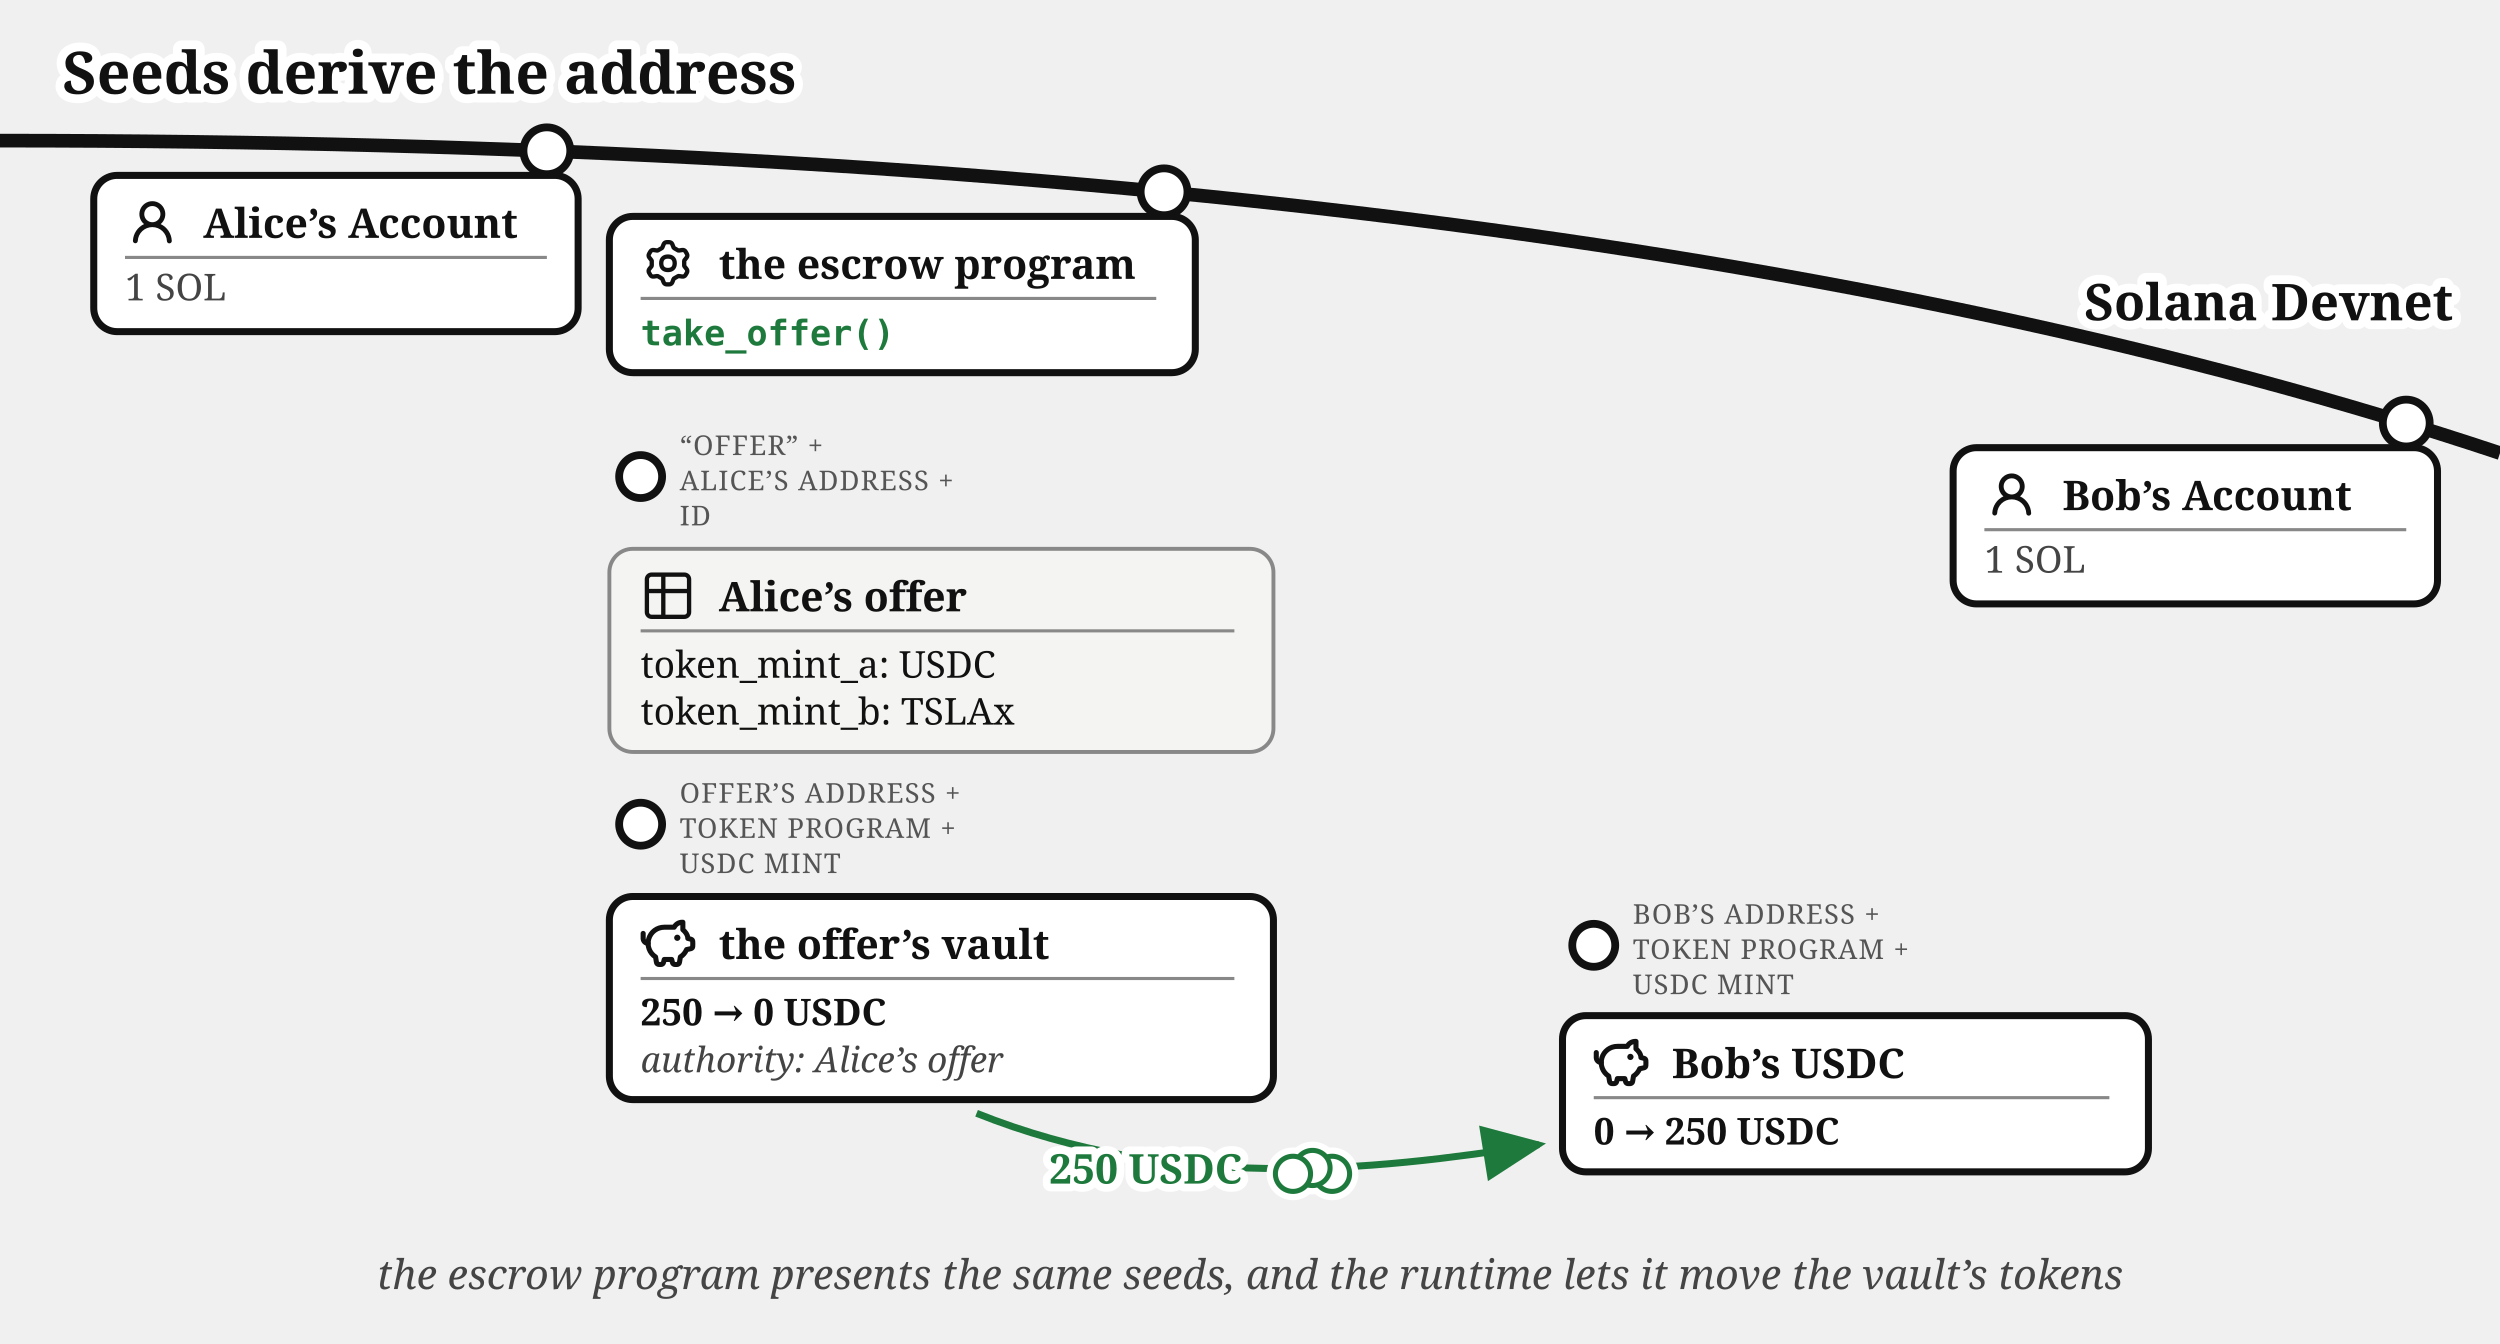
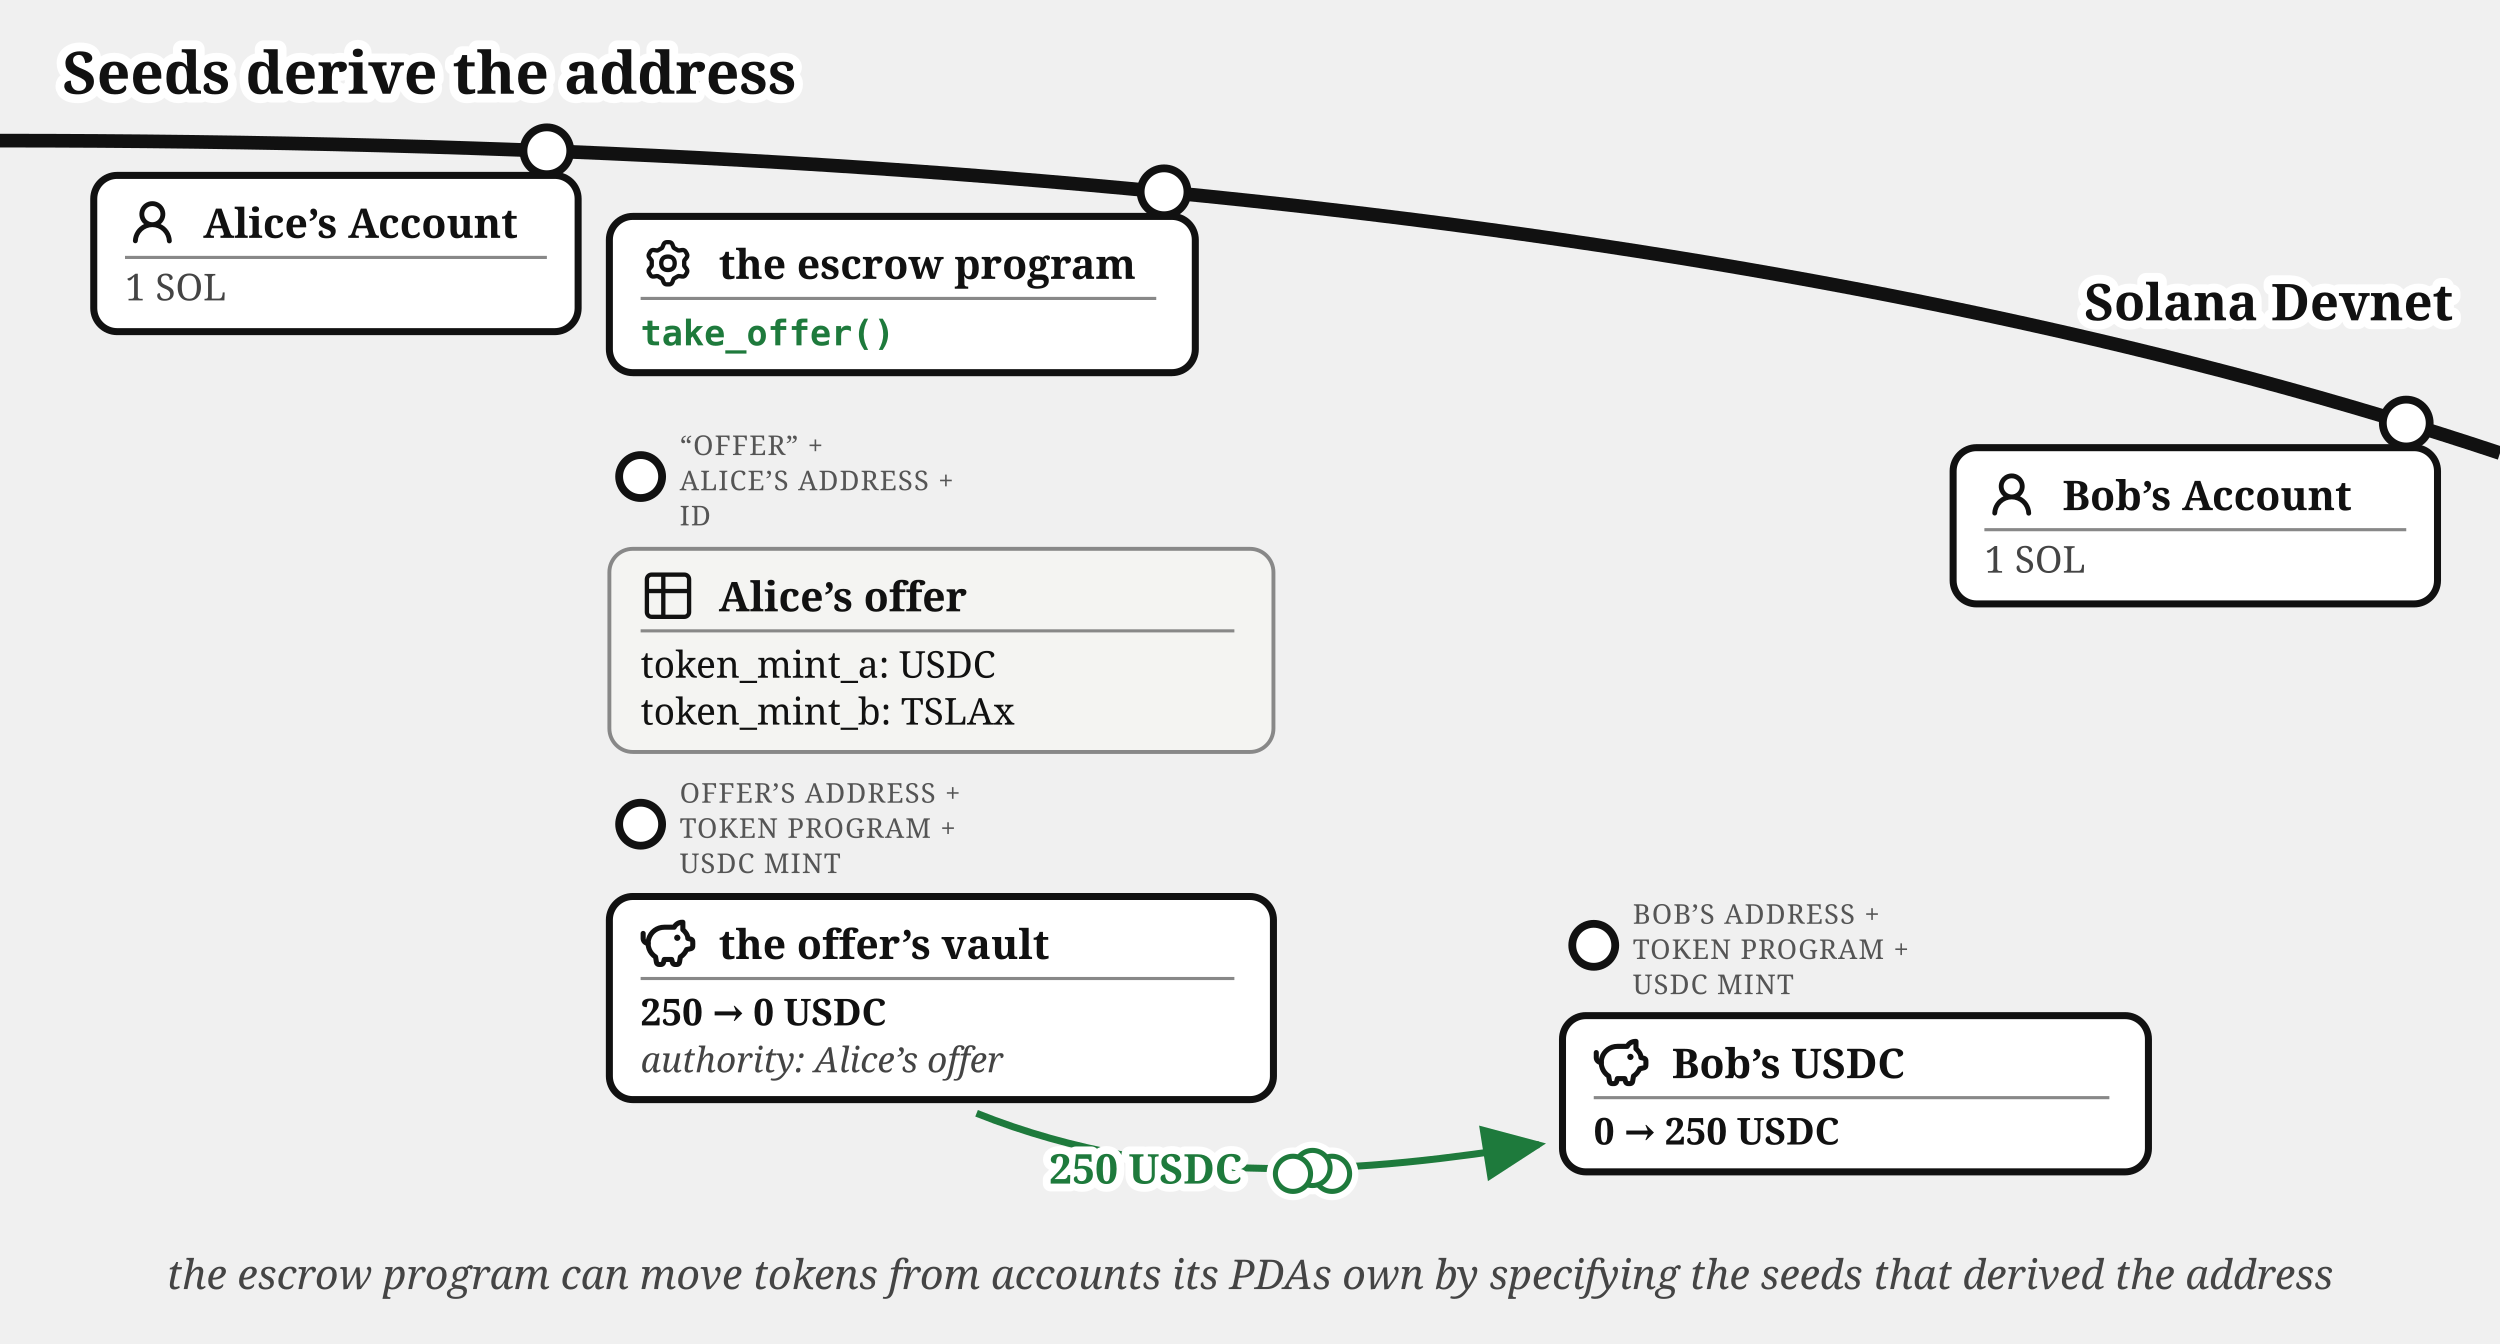
<svg xmlns="http://www.w3.org/2000/svg" viewBox="0 0 640 344" font-family="Gelasio, Georgia, serif" fill="#111">
  <text stroke="#fff" stroke-width="4.5" paint-order="stroke" stroke-linejoin="round" x="16" y="24" font-size="15" font-weight="bold">Seeds derive the address</text>
  <defs>
    <marker id="pda-derivation-a" markerWidth="9" markerHeight="8" refX="8" refY="4" orient="auto">
      <path d="M0,0 L9,4 L0,8 z" fill="#1e7a3c" />
    </marker>
  </defs>
  <path d="M 0,36 Q 400,36 640,116" fill="none" stroke="#111" stroke-width="3.5" />
  <text stroke="#fff" stroke-width="4.5" paint-order="stroke" stroke-linejoin="round" x="628" y="82" font-size="13" font-weight="bold" text-anchor="end">Solana Devnet</text>
  <circle cx="140" cy="38.6" r="6" fill="#fff" stroke="#111" stroke-width="2" />
  <g>
    <rect x="24" y="44.9" width="124" height="40" rx="6" fill="#fff" stroke="#111" stroke-width="1.8" />
    <g transform="translate(32,49.9)">
      <g transform="translate(0.36,0.767) scale(0.8301)" fill="#111">
        <path d="M10.561 8.073a6 6 0 0 1 3.432 5.142a.75.75 0 1 1-1.498.07a4.5 4.5 0 0 0-8.99 0a.75.75 0 0 1-1.498-.07a6 6 0 0 1 3.431-5.142a3.999 3.999 0 1 1 5.123 0M10.5 5a2.5 2.5 0 1 0-5 0a2.5 2.5 0 0 0 5 0" />
      </g>
    </g>
    <text x="52" y="60.9" font-size="10.5" font-weight="bold">Alice’s Account</text>
    <line x1="32" y1="65.9" x2="140" y2="65.9" stroke="#888" stroke-width="0.8" />
    <text x="32" y="76.9" font-size="9.5" fill="#444">1 SOL</text>
  </g>
  <circle cx="298" cy="49.1" r="6" fill="#fff" stroke="#111" stroke-width="2" />
  <g>
    <rect x="156" y="55.4" width="150" height="40" rx="6" fill="#fff" stroke="#111" stroke-width="1.8" />
    <g transform="translate(164,60.4)">
      <g transform="translate(0.951,0.952) scale(0.864)" fill="none" stroke="#111" stroke-linecap="round" stroke-linejoin="round" stroke-width="1.28">
        <path d="M11.808 7.727c0 .05.017.1.048.14l.667.84a.96.96 0 0 1 .082 1.08l-.392.676a.96.96 0 0 1-.975.47l-1.063-.16a.23.23 0 0 0-.145.027l-1.26.727a.23.23 0 0 0-.096.112l-.392 1a.96.96 0 0 1-.893.611h-.782a.96.96 0 0 1-.893-.61l-.392-1a.23.23 0 0 0-.096-.113L3.967 10.8a.23.23 0 0 0-.145-.028l-1.063.162a.96.96 0 0 1-.976-.47l-.39-.677a.96.96 0 0 1 .08-1.08l.67-.84a.22.22 0 0 0 .05-.14V6.273c0-.05-.018-.1-.05-.14l-.67-.84a.96.96 0 0 1-.08-1.08l.39-.676a.96.96 0 0 1 .976-.47l1.06.16a.23.23 0 0 0 .145-.027l1.262-.73a.23.23 0 0 0 .096-.113l.394-.996A.96.96 0 0 1 6.61.75h.784a.96.96 0 0 1 .893.61l.392.997q.028.075.096.116l1.26.727a.23.23 0 0 0 .145.028l1.062-.162a.96.96 0 0 1 .976.47l.391.677a.96.96 0 0 1-.081 1.08l-.67.84a.22.22 0 0 0-.049.14v1.454Z" />
        <path d="M7 8.996c1.277 0 1.996-.719 1.996-1.996S8.277 5.004 7 5.004S5.004 5.723 5.004 7S5.723 8.996 7 8.996" />
      </g>
    </g>
    <text x="184" y="71.4" font-size="10.5" font-weight="bold">the escrow program</text>
    <line x1="164" y1="76.4" x2="296" y2="76.4" stroke="#888" stroke-width="0.8" />
    <text x="164" y="88.4" font-size="9" font-family="'DejaVu Sans Mono', Menlo, monospace" font-weight="bold" fill="#1e7a3c">take_offer()</text>
  </g>
  <circle cx="616" cy="108.3" r="6" fill="#fff" stroke="#111" stroke-width="2" />
  <g>
    <rect x="500" y="114.6" width="124" height="40" rx="6" fill="#fff" stroke="#111" stroke-width="1.8" />
    <g transform="translate(508,119.6)">
      <g transform="translate(0.36,0.767) scale(0.8301)" fill="#111">
        <path d="M10.561 8.073a6 6 0 0 1 3.432 5.142a.75.75 0 1 1-1.498.07a4.5 4.5 0 0 0-8.99 0a.75.75 0 0 1-1.498-.07a6 6 0 0 1 3.431-5.142a3.999 3.999 0 1 1 5.123 0M10.5 5a2.5 2.5 0 1 0-5 0a2.5 2.5 0 0 0 5 0" />
      </g>
    </g>
    <text x="528" y="130.6" font-size="10.5" font-weight="bold">Bob’s Account</text>
    <line x1="508" y1="135.6" x2="616" y2="135.6" stroke="#888" stroke-width="0.8" />
    <text x="508" y="146.6" font-size="9.5" fill="#444">1 SOL</text>
  </g>
  <circle cx="164" cy="122" r="5.5" fill="#fff" stroke="#111" stroke-width="2" />
  <text x="174" y="116.5" font-size="7" letter-spacing="0.3" fill="#555">“OFFER” +</text>
  <text x="174" y="125.5" font-size="7" letter-spacing="0.3" fill="#555">ALICE’S ADDRESS +</text>
  <text x="174" y="134.5" font-size="7" letter-spacing="0.3" fill="#555">ID</text>
  <g>
    <rect x="156" y="140.5" width="170" height="52" rx="6" fill="#f4f4f2" stroke="#888" stroke-width="1" />
    <g transform="translate(164,145.5)">
      <g transform="translate(-0.195,-0.195) scale(0.6)" fill="none" stroke="#111" stroke-linecap="round" stroke-linejoin="round" stroke-width="1.843">
        <path d="M3 5a2 2 0 0 1 2-2h14a2 2 0 0 1 2 2v14a2 2 0 0 1-2 2H5a2 2 0 0 1-2-2zm0 5h18M10 3v18" />
      </g>
    </g>
    <text x="184" y="156.5" font-size="10.5" font-weight="bold">Alice’s offer</text>
    <line x1="164" y1="161.5" x2="316" y2="161.5" stroke="#888" stroke-width="0.8" />
    <text x="164" y="173.5" font-size="9.5">token_mint_a: USDC</text>
    <text x="164" y="185.5" font-size="9.5">token_mint_b: TSLAx</text>
  </g>
  <circle cx="164" cy="211" r="5.5" fill="#fff" stroke="#111" stroke-width="2" />
  <text x="174" y="205.5" font-size="7" letter-spacing="0.3" fill="#555">OFFER’S ADDRESS +</text>
  <text x="174" y="214.5" font-size="7" letter-spacing="0.3" fill="#555">TOKEN PROGRAM +</text>
  <text x="174" y="223.5" font-size="7" letter-spacing="0.3" fill="#555">USDC MINT</text>
  <g>
    <rect x="156" y="229.5" width="170" height="52" rx="6" fill="#fff" stroke="#111" stroke-width="1.8" />
    <g transform="translate(164,234.5)">
      <g transform="translate(-0.624,-0.624) scale(0.6353)" fill="none" stroke="#111" stroke-linecap="round" stroke-linejoin="round" stroke-width="2.047">
        <path d="M14.5 5.5h-4A6.5 6.5 0 0 0 7 17.478l.288 1.738c.07.423.105.635.202.798a1 1 0 0 0 .49.416c.178.07.392.07.822.07c.397 0 .596 0 .764-.062a1 1 0 0 0 .479-.374c.1-.148.15-.34.246-.727l.209-.837h3l.21.837c.096.386.144.58.245.727a1 1 0 0 0 .479.374c.168.062.367.062.764.062c.43 0 .644 0 .821-.07a1 1 0 0 0 .49-.416c.098-.163.133-.375.203-.798L17 17.478a6.5 6.5 0 0 0 2.502-2.978l.89-.178c.77-.154 1.155-.231 1.381-.508c.227-.276.227-.669.227-1.453v-.3c0-.75 0-1.124-.212-1.396c-.212-.27-.575-.362-1.303-.544L20 10c0-1.5-1.167-2.833-2-3.5v-3h-.264c-1.37 0-2.623.774-3.236 2" />
        <path d="M15.875 9.75h-.125m.25 0a.25.25 0 1 1-.5 0a.25.25 0 0 1 .5 0M2 8v2a2 2 0 0 0 2 2" />
      </g>
    </g>
    <text x="184" y="245.5" font-size="10.5" font-weight="bold">the offer’s vault</text>
    <line x1="164" y1="250.5" x2="316" y2="250.5" stroke="#888" stroke-width="0.8" />
    <text x="164" y="262.5" font-size="9.5" font-weight="bold">250 → 0 USDC</text>
    <text x="164" y="274.5" font-size="9" fill="#444" font-style="italic">authority: Alice’s offer</text>
  </g>
  <circle cx="408" cy="242" r="5.5" fill="#fff" stroke="#111" stroke-width="2" />
  <text x="418" y="236.5" font-size="7" letter-spacing="0.3" fill="#555">BOB’S ADDRESS +</text>
  <text x="418" y="245.5" font-size="7" letter-spacing="0.3" fill="#555">TOKEN PROGRAM +</text>
  <text x="418" y="254.5" font-size="7" letter-spacing="0.3" fill="#555">USDC MINT</text>
  <g>
    <rect x="400" y="260" width="150" height="40" rx="6" fill="#fff" stroke="#111" stroke-width="1.8" />
    <g transform="translate(408,265)">
      <g transform="translate(-0.624,-0.624) scale(0.6353)" fill="none" stroke="#111" stroke-linecap="round" stroke-linejoin="round" stroke-width="2.047">
        <path d="M14.5 5.5h-4A6.5 6.5 0 0 0 7 17.478l.288 1.738c.07.423.105.635.202.798a1 1 0 0 0 .49.416c.178.07.392.07.822.07c.397 0 .596 0 .764-.062a1 1 0 0 0 .479-.374c.1-.148.15-.34.246-.727l.209-.837h3l.21.837c.096.386.144.58.245.727a1 1 0 0 0 .479.374c.168.062.367.062.764.062c.43 0 .644 0 .821-.07a1 1 0 0 0 .49-.416c.098-.163.133-.375.203-.798L17 17.478a6.5 6.5 0 0 0 2.502-2.978l.89-.178c.77-.154 1.155-.231 1.381-.508c.227-.276.227-.669.227-1.453v-.3c0-.75 0-1.124-.212-1.396c-.212-.27-.575-.362-1.303-.544L20 10c0-1.5-1.167-2.833-2-3.5v-3h-.264c-1.37 0-2.623.774-3.236 2" />
        <path d="M15.875 9.75h-.125m.25 0a.25.25 0 1 1-.5 0a.25.25 0 0 1 .5 0M2 8v2a2 2 0 0 0 2 2" />
      </g>
    </g>
    <text x="428" y="276" font-size="10.5" font-weight="bold">Bob’s USDC</text>
    <line x1="408" y1="281" x2="540" y2="281" stroke="#888" stroke-width="0.8" />
    <text x="408" y="293" font-size="9.5" font-weight="bold">0 → 250 USDC</text>
  </g>
  <path d="M 250,285 C 300,305 350,300 394,293" fill="none" stroke="#1e7a3c" stroke-width="1.8" marker-end="url(#pda-derivation-a)" />
  <text stroke="#fff" stroke-width="4" paint-order="stroke" stroke-linejoin="round" x="318" y="303" font-size="10.5" font-weight="bold" fill="#1e7a3c" text-anchor="end">250 USDC</text>
  <g class="coin" transform="translate(336,299)" fill="#fff">
    <g stroke="#fff" stroke-width="4.5">
      <circle cx="5" cy="1.5" r="4.5" />
      <circle cx="0" cy="0" r="4.5" />
      <circle cx="-5" cy="1.5" r="4.5" />
    </g>
    <g stroke="#1e7a3c" stroke-width="1.3">
      <circle cx="5" cy="1.5" r="4.5" />
      <circle cx="0" cy="0" r="4.5" />
      <circle cx="-5" cy="1.5" r="4.5" />
    </g>
  </g>
-   <text x="320" y="330" font-size="10.5" fill="#444" text-anchor="middle" font-style="italic">the escrow program presents the same seeds, and the runtime lets it move the vault’s tokens</text>
+   <text x="320" y="330" font-size="10.5" fill="#444" text-anchor="middle" font-style="italic">the escrow program can move tokens from accounts its PDAs own by specifying the seeds that derived the address</text>
</svg>
